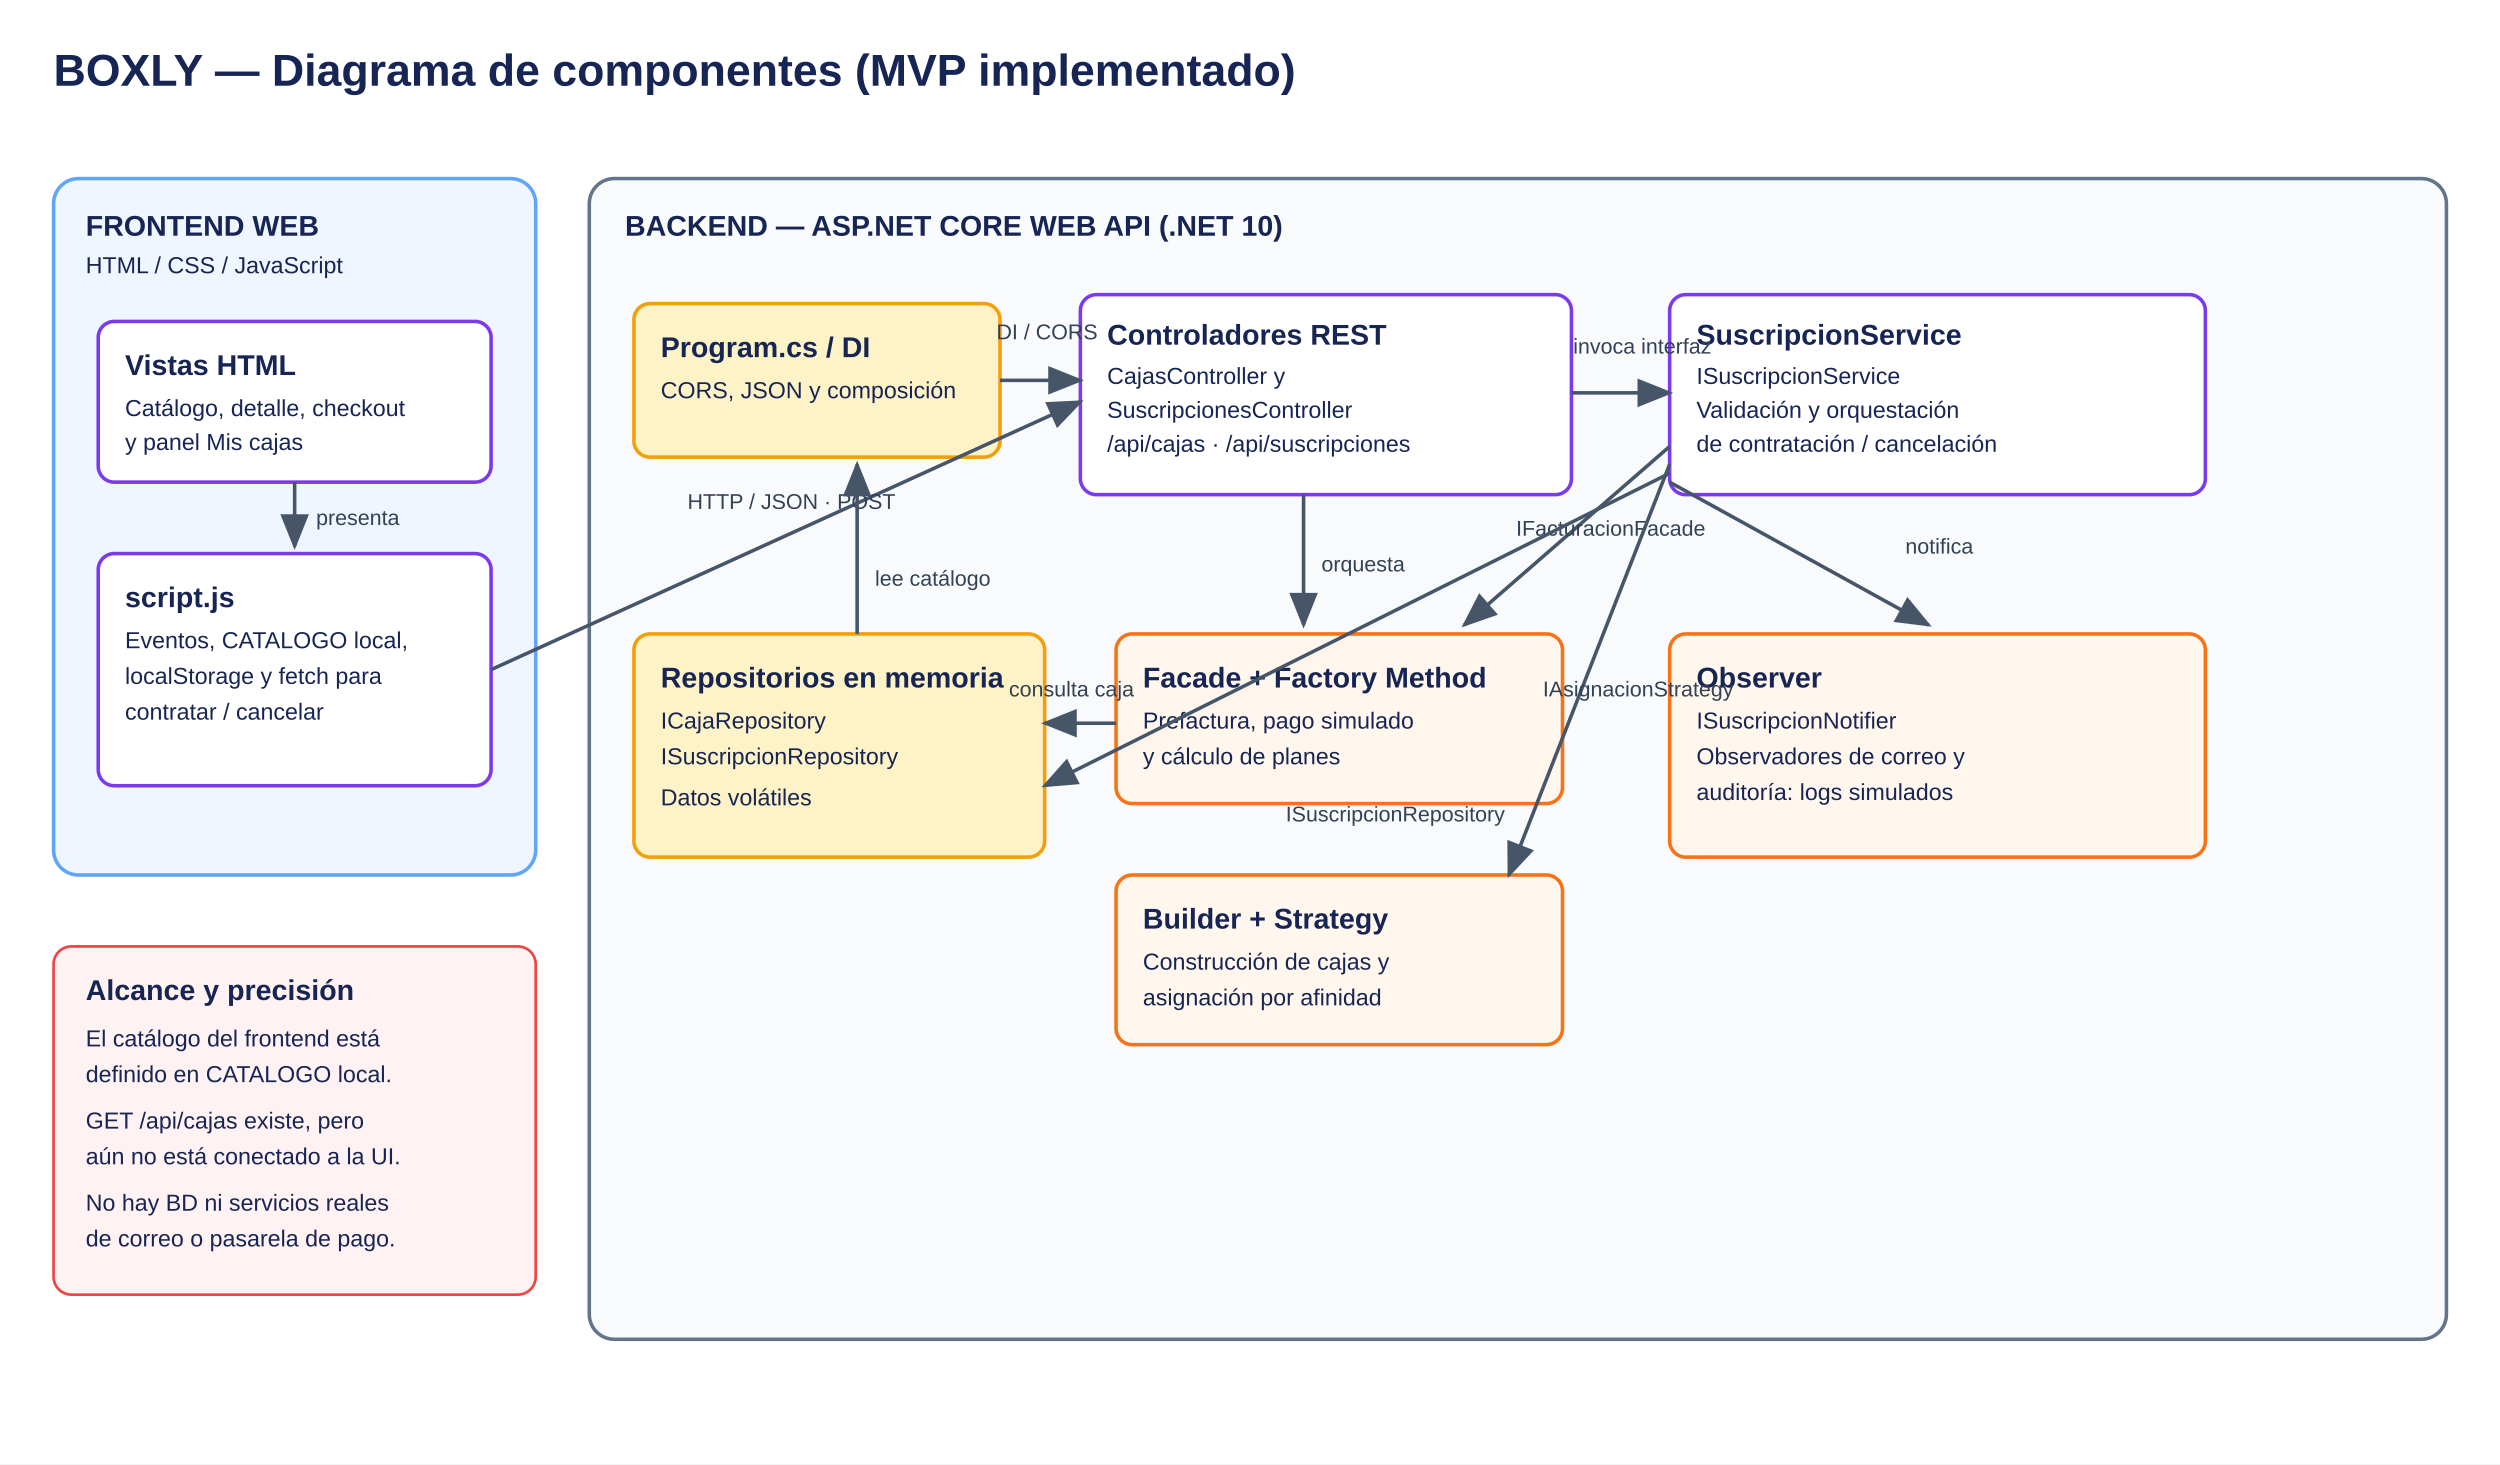
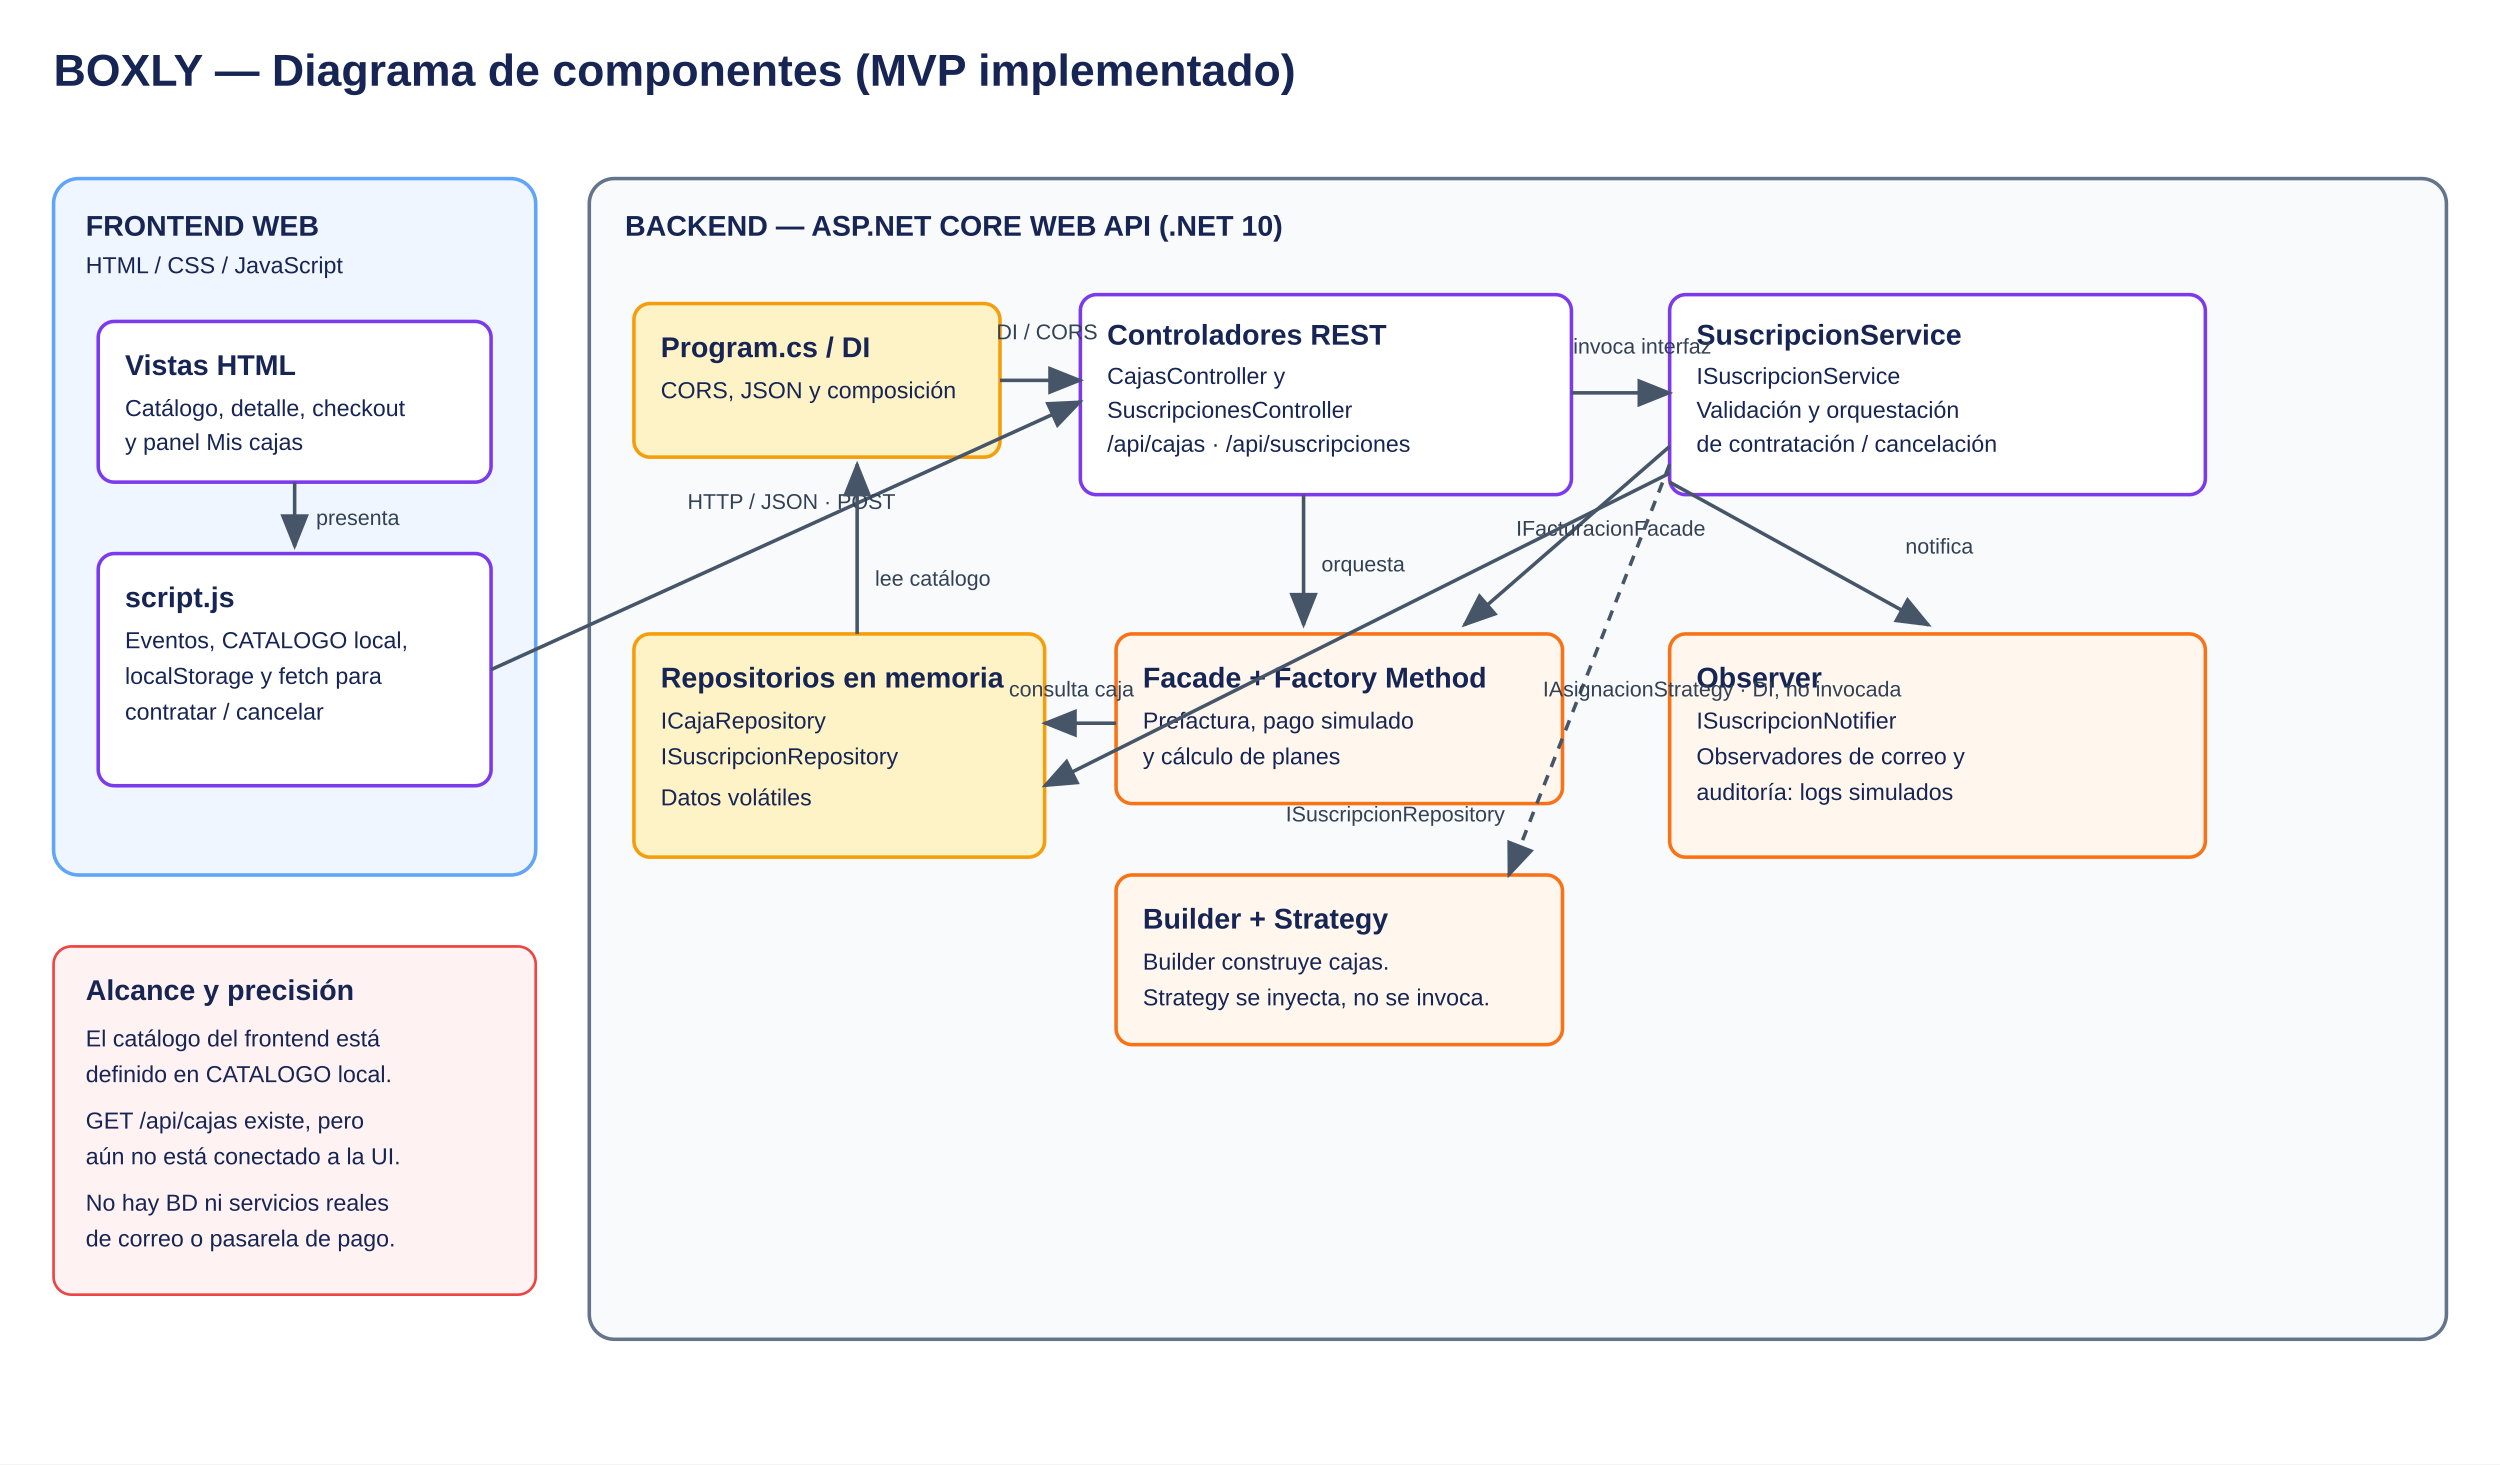
<svg xmlns="http://www.w3.org/2000/svg" width="1400" height="820" viewBox="0 0 1400 820">
  <defs>
    <marker id="arrow" markerWidth="10" markerHeight="8" refX="9" refY="4" orient="auto">
      <path d="M0,0 L10,4 L0,8 Z" fill="#475569" />
    </marker>
    <style>
      text{font-family:Arial,sans-serif;fill:#172554}.title{font-size:25px;font-weight:bold}.boundary{fill:#f8fafc;stroke:#64748b;stroke-width:2}.front{fill:#eff6ff;stroke:#60a5fa;stroke-width:2}.box{fill:#fff;stroke:#7c3aed;stroke-width:2}.pattern{fill:#fff7ed;stroke:#f97316;stroke-width:2}.repo{fill:#fef3c7;stroke:#f59e0b;stroke-width:2}.label{font-size:16px;font-weight:bold}.body{font-size:13px}.edge{fill:none;stroke:#475569;stroke-width:2;marker-end:url(#arrow)}.edgeText{font-size:12px;fill:#334155}.note{fill:#fef2f2;stroke:#ef4444;stroke-width:1.5}
    </style>
  </defs>
  <rect width="1400" height="820" fill="#fff" />
  <text class="title" x="30" y="48">BOXLY — Diagrama de componentes (MVP implementado)</text>
  <rect class="front" x="30" y="100" width="270" height="390" rx="14" />
  <text class="label" x="48" y="132">FRONTEND WEB</text>
  <text class="body" x="48" y="153">HTML / CSS / JavaScript</text>
  <rect class="box" x="55" y="180" width="220" height="90" rx="9" />
  <text class="label" x="70" y="210">Vistas HTML</text>
  <text class="body" x="70" y="233">Catálogo, detalle, checkout</text>
  <text class="body" x="70" y="252">y panel Mis cajas</text>
  <rect class="box" x="55" y="310" width="220" height="130" rx="9" />
  <text class="label" x="70" y="340">script.js</text>
  <text class="body" x="70" y="363">Eventos, CATALOGO local,</text>
  <text class="body" x="70" y="383">localStorage y fetch para</text>
  <text class="body" x="70" y="403">contratar / cancelar</text>
  <rect class="boundary" x="330" y="100" width="1040" height="650" rx="14" />
  <text class="label" x="350" y="132">BACKEND — ASP.NET CORE WEB API (.NET 10)</text>
  <rect class="repo" x="355" y="170" width="205" height="86" rx="9" />
  <text class="label" x="370" y="200">Program.cs / DI</text>
  <text class="body" x="370" y="223">CORS, JSON y composición</text>
  <rect class="box" x="605" y="165" width="275" height="112" rx="9" />
  <text class="label" x="620" y="193">Controladores REST</text>
  <text class="body" x="620" y="215">CajasController y</text>
  <text class="body" x="620" y="234">SuscripcionesController</text>
  <text class="body" x="620" y="253">/api/cajas · /api/suscripciones</text>
  <rect class="box" x="935" y="165" width="300" height="112" rx="9" />
  <text class="label" x="950" y="193">SuscripcionService</text>
  <text class="body" x="950" y="215">ISuscripcionService</text>
  <text class="body" x="950" y="234">Validación y orquestación</text>
  <text class="body" x="950" y="253">de contratación / cancelación</text>
  <rect class="repo" x="355" y="355" width="230" height="125" rx="9" />
  <text class="label" x="370" y="385">Repositorios en memoria</text>
  <text class="body" x="370" y="408">ICajaRepository</text>
  <text class="body" x="370" y="428">ISuscripcionRepository</text>
  <text class="body" x="370" y="451">Datos volátiles</text>
  <rect class="pattern" x="625" y="355" width="250" height="95" rx="9" />
  <text class="label" x="640" y="385">Facade + Factory Method</text>
  <text class="body" x="640" y="408">Prefactura, pago simulado</text>
  <text class="body" x="640" y="428">y cálculo de planes</text>
  <rect class="pattern" x="625" y="490" width="250" height="95" rx="9" />
  <text class="label" x="640" y="520">Builder + Strategy</text>
-   <text class="body" x="640" y="543">Construcción de cajas y</text>
-   <text class="body" x="640" y="563">asignación por afinidad</text>
+   <text class="body" x="640" y="543">Builder construye cajas.</text>
+   <text class="body" x="640" y="563">Strategy se inyecta, no se invoca.</text>
  <rect class="pattern" x="935" y="355" width="300" height="125" rx="9" />
  <text class="label" x="950" y="385">Observer</text>
  <text class="body" x="950" y="408">ISuscripcionNotifier</text>
  <text class="body" x="950" y="428">Observadores de correo y</text>
  <text class="body" x="950" y="448">auditoría: logs simulados</text>
  <path class="edge" d="M165 270 L165 306" />
  <text class="edgeText" x="177" y="294">presenta</text>
  <path class="edge" d="M275 375 L605 225" />
  <text class="edgeText" x="385" y="285">HTTP / JSON · POST</text>
  <path class="edge" d="M560 213 L605 213" />
  <text class="edgeText" x="558" y="190">DI / CORS</text>
  <path class="edge" d="M880 220 L935 220" />
  <text class="edgeText" x="881" y="198">invoca interfaz</text>
  <path class="edge" d="M730 277 L730 350" />
  <text class="edgeText" x="740" y="320">orquesta</text>
  <path class="edge" d="M935 250 L820 350" />
  <text class="edgeText" x="849" y="300">IFacturacionFacade</text>
-   <path class="edge" d="M935 260 L845 490" />
-   <text class="edgeText" x="864" y="390">IAsignacionStrategy</text>
+   <path class="edge" d="M935 260 L845 490" stroke-dasharray="6 5" />
+   <text class="edgeText" x="864" y="390">IAsignacionStrategy · DI, no invocada</text>
  <path class="edge" d="M935 270 L1080 350" />
  <text class="edgeText" x="1067" y="310">notifica</text>
  <path class="edge" d="M625 405 L585 405" />
  <text class="edgeText" x="565" y="390">consulta caja</text>
  <path class="edge" d="M935 265 L585 440" />
  <text class="edgeText" x="720" y="460">ISuscripcionRepository</text>
  <path class="edge" d="M480 355 L480 260" />
  <text class="edgeText" x="490" y="328">lee catálogo</text>
  <rect class="note" x="30" y="530" width="270" height="195" rx="10" />
  <text class="label" x="48" y="560">Alcance y precisión</text>
  <text class="body" x="48" y="586">El catálogo del frontend está</text>
  <text class="body" x="48" y="606">definido en CATALOGO local.</text>
  <text class="body" x="48" y="632">GET /api/cajas existe, pero</text>
  <text class="body" x="48" y="652">aún no está conectado a la UI.</text>
  <text class="body" x="48" y="678">No hay BD ni servicios reales</text>
  <text class="body" x="48" y="698">de correo o pasarela de pago.</text>
</svg>
